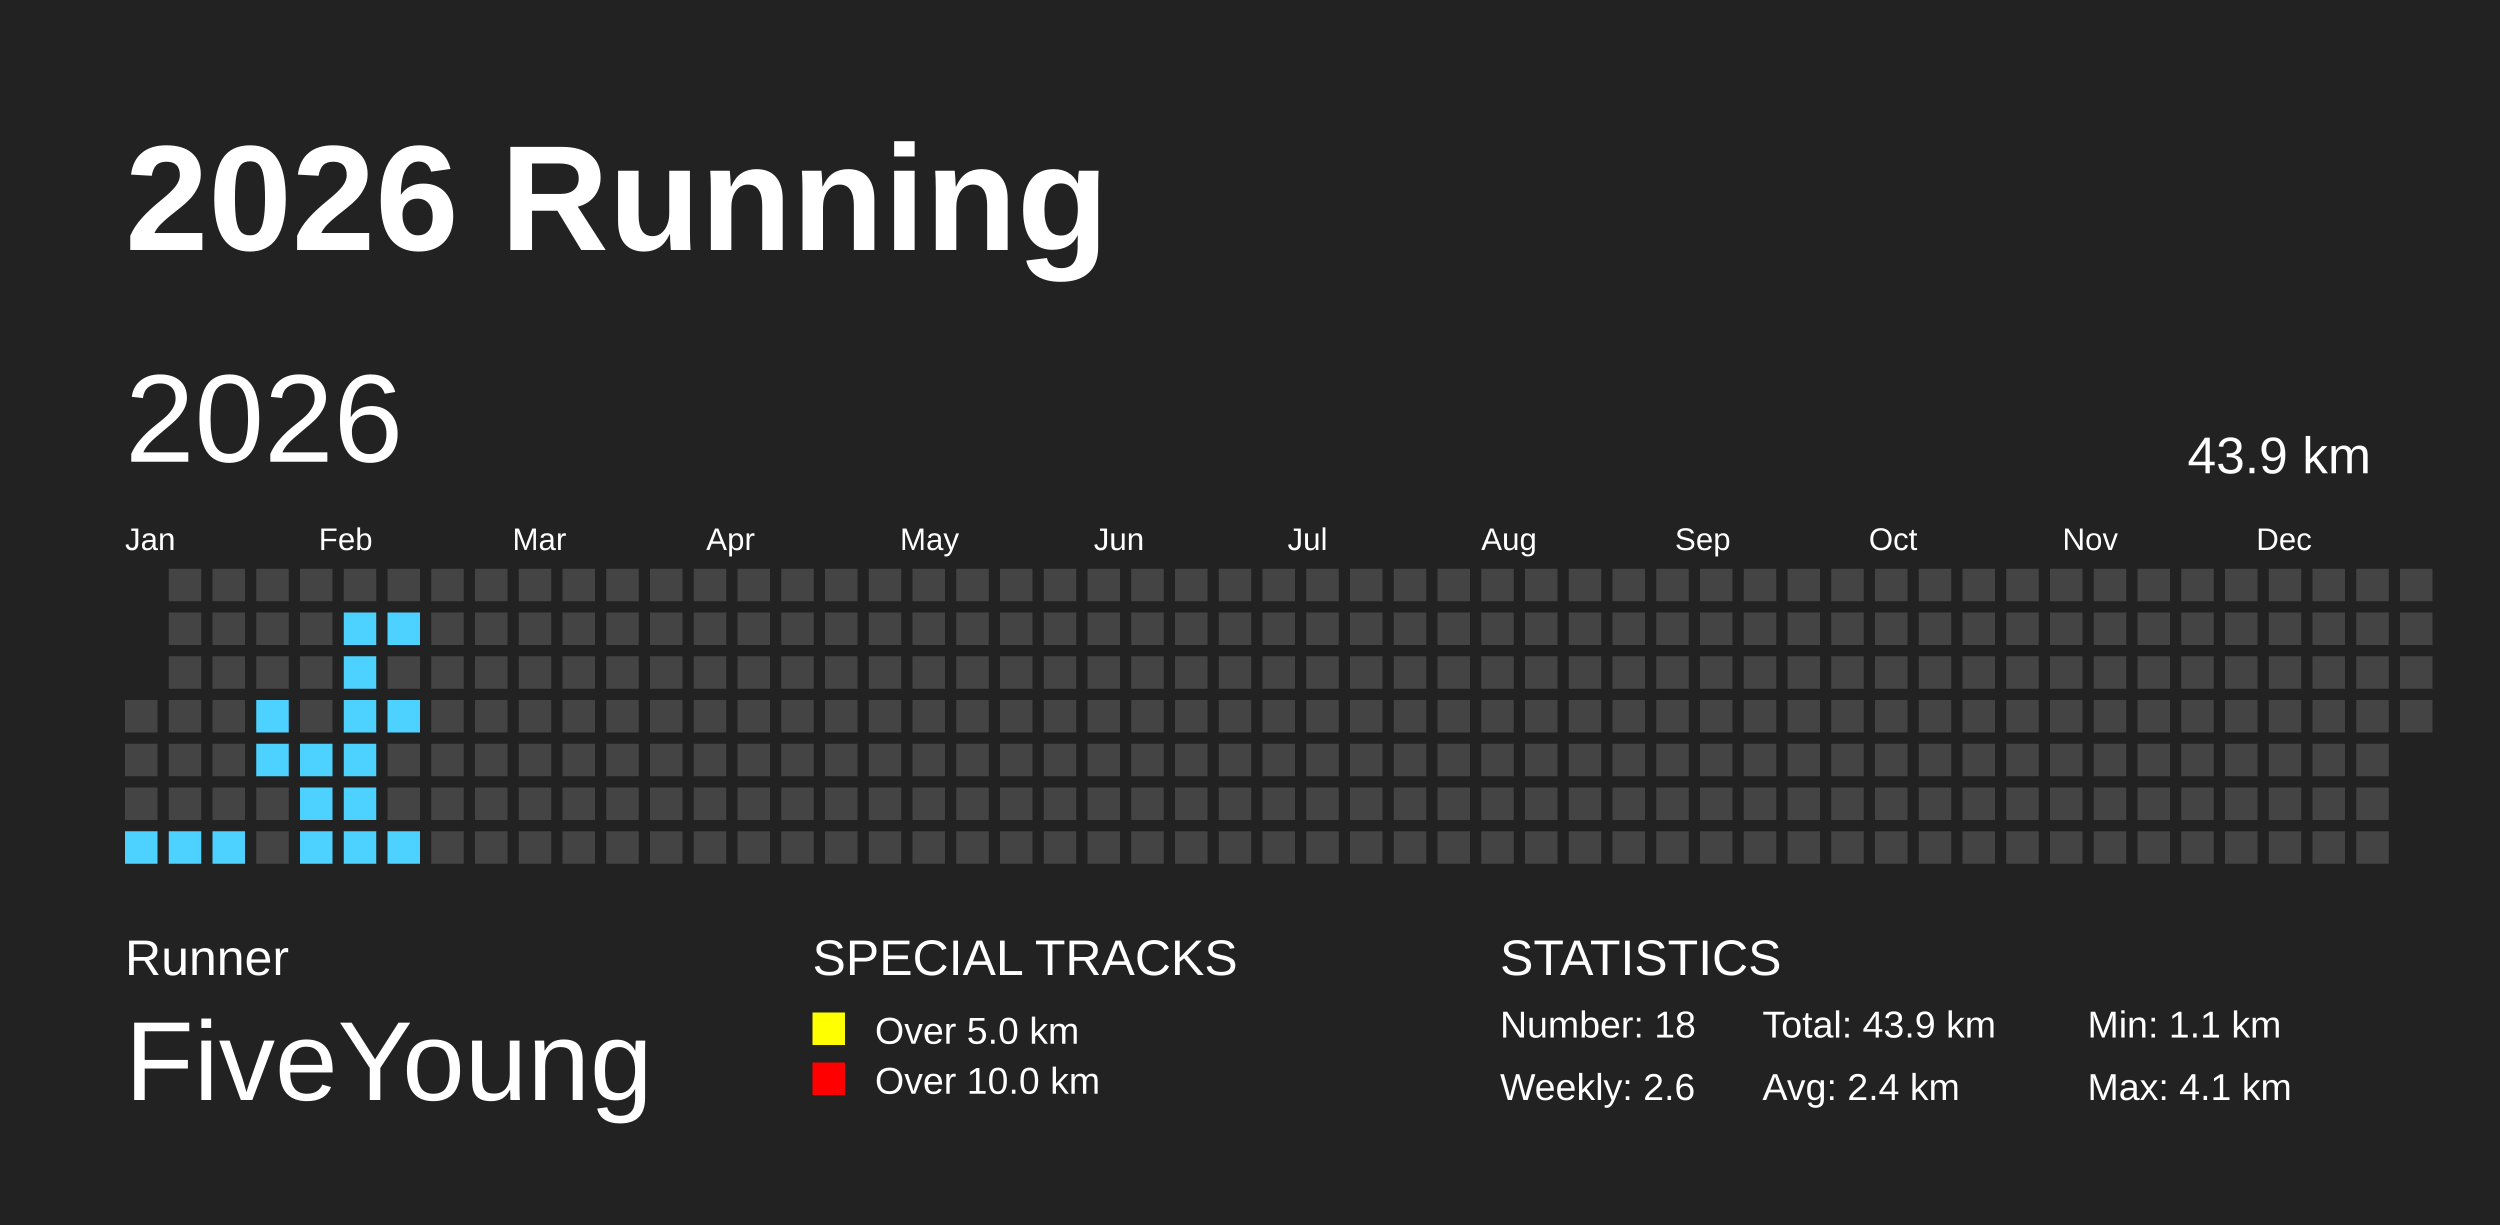
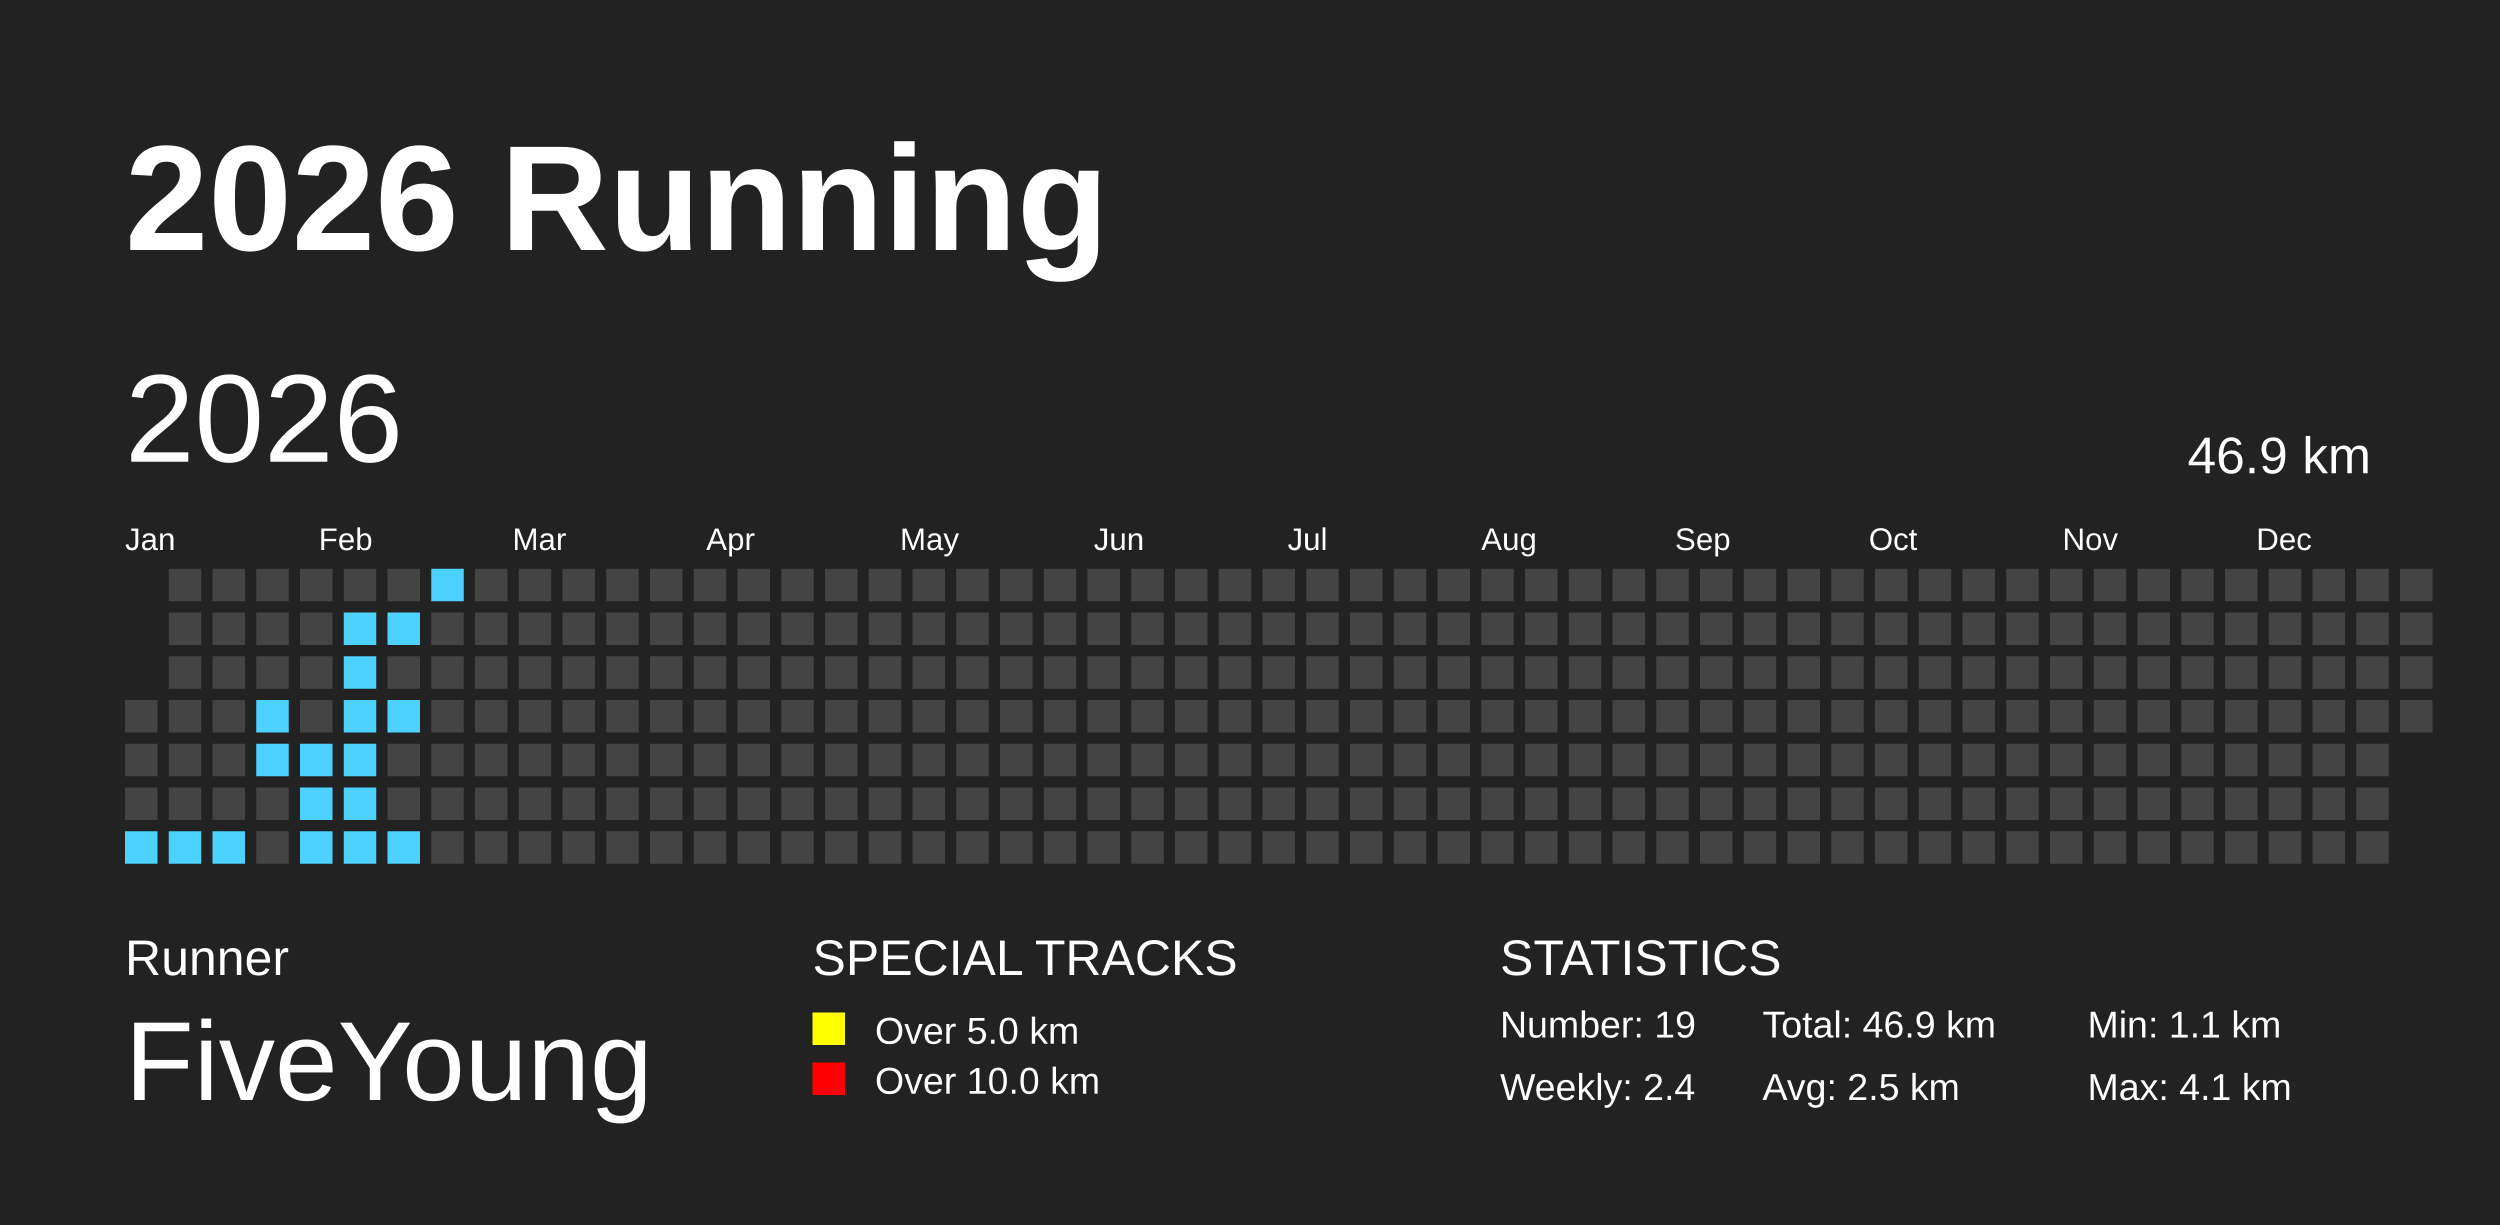
<svg xmlns="http://www.w3.org/2000/svg" baseProfile="full" height="98mm" version="1.1" viewBox="0,0,200,98" width="200mm">
  <defs />
  <rect fill="#222222" height="98" width="200" x="0" y="0" />
  <text fill="#FFFFFF" style="font-size:12px; font-family:Arial; font-weight:bold;" x="10" y="20">2026 Running</text>
  <text fill="#FFFFFF" style="font-size:4px; font-family:Arial" x="10" y="78">Runner</text>
  <text fill="#FFFFFF" style="font-size:9px; font-family:Arial" x="10" y="88">FiveYoung</text>
  <text fill="#FFFFFF" style="font-size:4px; font-family:Arial" x="65" y="78">SPECIAL TRACKS</text>
  <rect fill="yellow" height="2.6" width="2.6" x="65" y="81" />
  <text fill="#FFFFFF" style="font-size:3px; font-family:Arial" x="70" y="83.5">Over 5.0 km</text>
  <rect fill="red" height="2.6" width="2.6" x="65" y="85" />
  <text fill="#FFFFFF" style="font-size:3px; font-family:Arial" x="70" y="87.5">Over 10.0 km</text>
  <text fill="#FFFFFF" style="font-size:4px; font-family:Arial" x="120" y="78">STATISTICS</text>
-   <text fill="#FFFFFF" style="font-size:3px; font-family:Arial" x="120" y="83">Number: 18</text>
-   <text fill="#FFFFFF" style="font-size:3px; font-family:Arial" x="120" y="88">Weekly: 2.6</text>
-   <text fill="#FFFFFF" style="font-size:3px; font-family:Arial" x="141" y="83">Total: 43.9 km</text>
-   <text fill="#FFFFFF" style="font-size:3px; font-family:Arial" x="141" y="88">Avg: 2.4 km</text>
+   <text fill="#FFFFFF" style="font-size:3px; font-family:Arial" x="120" y="83">Number: 19</text>
+   <text fill="#FFFFFF" style="font-size:3px; font-family:Arial" x="120" y="88">Weekly: 2.4</text>
+   <text fill="#FFFFFF" style="font-size:3px; font-family:Arial" x="141" y="83">Total: 46.9 km</text>
+   <text fill="#FFFFFF" style="font-size:3px; font-family:Arial" x="141" y="88">Avg: 2.5 km</text>
  <text fill="#FFFFFF" style="font-size:3px; font-family:Arial" x="167" y="83">Min: 1.1 km</text>
  <text fill="#FFFFFF" style="font-size:3px; font-family:Arial" x="167" y="88">Max: 4.1 km</text>
  <text dominant-baseline="hanging" fill="#FFFFFF" style="font-size:10.0px; font-family:Arial;" x="10" y="30">2026</text>
-   <text dominant-baseline="hanging" fill="#FFFFFF" style="font-size:4.125px; font-family:Arial;" x="175" y="35">43.9 km</text>
+   <text dominant-baseline="hanging" fill="#FFFFFF" style="font-size:4.125px; font-family:Arial;" x="175" y="35">46.9 km</text>
  <text fill="#FFFFFF" style="font-size:2.5px; font-family:Arial" x="10.0" y="44">Jan</text>
  <text fill="#FFFFFF" style="font-size:2.5px; font-family:Arial" x="25.5" y="44">Feb</text>
  <text fill="#FFFFFF" style="font-size:2.5px; font-family:Arial" x="41.0" y="44">Mar</text>
  <text fill="#FFFFFF" style="font-size:2.5px; font-family:Arial" x="56.5" y="44">Apr</text>
  <text fill="#FFFFFF" style="font-size:2.5px; font-family:Arial" x="72.0" y="44">May</text>
  <text fill="#FFFFFF" style="font-size:2.5px; font-family:Arial" x="87.5" y="44">Jun</text>
  <text fill="#FFFFFF" style="font-size:2.5px; font-family:Arial" x="103.0" y="44">Jul</text>
  <text fill="#FFFFFF" style="font-size:2.5px; font-family:Arial" x="118.5" y="44">Aug</text>
  <text fill="#FFFFFF" style="font-size:2.5px; font-family:Arial" x="134.0" y="44">Sep</text>
  <text fill="#FFFFFF" style="font-size:2.5px; font-family:Arial" x="149.5" y="44">Oct</text>
  <text fill="#FFFFFF" style="font-size:2.5px; font-family:Arial" x="165.0" y="44">Nov</text>
  <text fill="#FFFFFF" style="font-size:2.5px; font-family:Arial" x="180.5" y="44">Dec</text>
  <rect fill="#444444" height="2.6" width="2.6" x="10.0" y="56.0" />
  <rect fill="#444444" height="2.6" width="2.6" x="10.0" y="59.5" />
  <rect fill="#444444" height="2.6" width="2.6" x="10.0" y="63.0" />
  <rect fill="#4DD2FF" height="2.6" width="2.6" x="10.0" y="66.5" />
  <rect fill="#444444" height="2.6" width="2.6" x="13.5" y="45.5" />
  <rect fill="#444444" height="2.6" width="2.6" x="13.5" y="49.0" />
  <rect fill="#444444" height="2.6" width="2.6" x="13.5" y="52.5" />
  <rect fill="#444444" height="2.6" width="2.6" x="13.5" y="56.0" />
  <rect fill="#444444" height="2.6" width="2.6" x="13.5" y="59.5" />
  <rect fill="#444444" height="2.6" width="2.6" x="13.5" y="63.0" />
  <rect fill="#4DD2FF" height="2.6" width="2.6" x="13.5" y="66.5" />
  <rect fill="#444444" height="2.6" width="2.6" x="17.0" y="45.5" />
  <rect fill="#444444" height="2.6" width="2.6" x="17.0" y="49.0" />
  <rect fill="#444444" height="2.6" width="2.6" x="17.0" y="52.5" />
  <rect fill="#444444" height="2.6" width="2.6" x="17.0" y="56.0" />
  <rect fill="#444444" height="2.6" width="2.6" x="17.0" y="59.5" />
  <rect fill="#444444" height="2.6" width="2.6" x="17.0" y="63.0" />
  <rect fill="#4DD2FF" height="2.6" width="2.6" x="17.0" y="66.5" />
  <rect fill="#444444" height="2.6" width="2.6" x="20.5" y="45.5" />
  <rect fill="#444444" height="2.6" width="2.6" x="20.5" y="49.0" />
  <rect fill="#444444" height="2.6" width="2.6" x="20.5" y="52.5" />
  <rect fill="#4DD2FF" height="2.6" width="2.6" x="20.5" y="56.0" />
  <rect fill="#4DD2FF" height="2.6" width="2.6" x="20.5" y="59.5" />
  <rect fill="#444444" height="2.6" width="2.6" x="20.5" y="63.0" />
  <rect fill="#444444" height="2.6" width="2.6" x="20.5" y="66.5" />
  <rect fill="#444444" height="2.6" width="2.6" x="24.0" y="45.5" />
  <rect fill="#444444" height="2.6" width="2.6" x="24.0" y="49.0" />
  <rect fill="#444444" height="2.6" width="2.6" x="24.0" y="52.5" />
  <rect fill="#444444" height="2.6" width="2.6" x="24.0" y="56.0" />
  <rect fill="#4DD2FF" height="2.6" width="2.6" x="24.0" y="59.5" />
  <rect fill="#4DD2FF" height="2.6" width="2.6" x="24.0" y="63.0" />
  <rect fill="#4DD2FF" height="2.6" width="2.6" x="24.0" y="66.5" />
  <rect fill="#444444" height="2.6" width="2.6" x="27.5" y="45.5" />
  <rect fill="#4DD2FF" height="2.6" width="2.6" x="27.5" y="49.0" />
  <rect fill="#4DD2FF" height="2.6" width="2.6" x="27.5" y="52.5" />
  <rect fill="#4DD2FF" height="2.6" width="2.6" x="27.5" y="56.0" />
  <rect fill="#4DD2FF" height="2.6" width="2.6" x="27.5" y="59.5" />
  <rect fill="#4DD2FF" height="2.6" width="2.6" x="27.5" y="63.0" />
  <rect fill="#4DD2FF" height="2.6" width="2.6" x="27.5" y="66.5" />
  <rect fill="#444444" height="2.6" width="2.6" x="31.0" y="45.5" />
  <rect fill="#4DD2FF" height="2.6" width="2.6" x="31.0" y="49.0" />
  <rect fill="#444444" height="2.6" width="2.6" x="31.0" y="52.5" />
  <rect fill="#4DD2FF" height="2.6" width="2.6" x="31.0" y="56.0" />
  <rect fill="#444444" height="2.6" width="2.6" x="31.0" y="59.5" />
  <rect fill="#444444" height="2.6" width="2.6" x="31.0" y="63.0" />
  <rect fill="#4DD2FF" height="2.6" width="2.6" x="31.0" y="66.5" />
-   <rect fill="#444444" height="2.6" width="2.6" x="34.5" y="45.5" />
+   <rect fill="#4DD2FF" height="2.6" width="2.6" x="34.5" y="45.5" />
  <rect fill="#444444" height="2.6" width="2.6" x="34.5" y="49.0" />
  <rect fill="#444444" height="2.6" width="2.6" x="34.5" y="52.5" />
  <rect fill="#444444" height="2.6" width="2.6" x="34.5" y="56.0" />
  <rect fill="#444444" height="2.6" width="2.6" x="34.5" y="59.5" />
  <rect fill="#444444" height="2.6" width="2.6" x="34.5" y="63.0" />
  <rect fill="#444444" height="2.6" width="2.6" x="34.5" y="66.5" />
  <rect fill="#444444" height="2.6" width="2.6" x="38.0" y="45.5" />
  <rect fill="#444444" height="2.6" width="2.6" x="38.0" y="49.0" />
  <rect fill="#444444" height="2.6" width="2.6" x="38.0" y="52.5" />
  <rect fill="#444444" height="2.6" width="2.6" x="38.0" y="56.0" />
  <rect fill="#444444" height="2.6" width="2.6" x="38.0" y="59.5" />
  <rect fill="#444444" height="2.6" width="2.6" x="38.0" y="63.0" />
  <rect fill="#444444" height="2.6" width="2.6" x="38.0" y="66.5" />
  <rect fill="#444444" height="2.6" width="2.6" x="41.5" y="45.5" />
  <rect fill="#444444" height="2.6" width="2.6" x="41.5" y="49.0" />
  <rect fill="#444444" height="2.6" width="2.6" x="41.5" y="52.5" />
  <rect fill="#444444" height="2.6" width="2.6" x="41.5" y="56.0" />
  <rect fill="#444444" height="2.6" width="2.6" x="41.5" y="59.5" />
  <rect fill="#444444" height="2.6" width="2.6" x="41.5" y="63.0" />
  <rect fill="#444444" height="2.6" width="2.6" x="41.5" y="66.5" />
  <rect fill="#444444" height="2.6" width="2.6" x="45.0" y="45.5" />
  <rect fill="#444444" height="2.6" width="2.6" x="45.0" y="49.0" />
  <rect fill="#444444" height="2.6" width="2.6" x="45.0" y="52.5" />
  <rect fill="#444444" height="2.6" width="2.6" x="45.0" y="56.0" />
  <rect fill="#444444" height="2.6" width="2.6" x="45.0" y="59.5" />
  <rect fill="#444444" height="2.6" width="2.6" x="45.0" y="63.0" />
  <rect fill="#444444" height="2.6" width="2.6" x="45.0" y="66.5" />
  <rect fill="#444444" height="2.6" width="2.6" x="48.5" y="45.5" />
  <rect fill="#444444" height="2.6" width="2.6" x="48.5" y="49.0" />
  <rect fill="#444444" height="2.6" width="2.6" x="48.5" y="52.5" />
  <rect fill="#444444" height="2.6" width="2.6" x="48.5" y="56.0" />
  <rect fill="#444444" height="2.6" width="2.6" x="48.5" y="59.5" />
  <rect fill="#444444" height="2.6" width="2.6" x="48.5" y="63.0" />
  <rect fill="#444444" height="2.6" width="2.6" x="48.5" y="66.5" />
  <rect fill="#444444" height="2.6" width="2.6" x="52.0" y="45.5" />
  <rect fill="#444444" height="2.6" width="2.6" x="52.0" y="49.0" />
  <rect fill="#444444" height="2.6" width="2.6" x="52.0" y="52.5" />
  <rect fill="#444444" height="2.6" width="2.6" x="52.0" y="56.0" />
  <rect fill="#444444" height="2.6" width="2.6" x="52.0" y="59.5" />
  <rect fill="#444444" height="2.6" width="2.6" x="52.0" y="63.0" />
  <rect fill="#444444" height="2.6" width="2.6" x="52.0" y="66.5" />
  <rect fill="#444444" height="2.6" width="2.6" x="55.5" y="45.5" />
  <rect fill="#444444" height="2.6" width="2.6" x="55.5" y="49.0" />
  <rect fill="#444444" height="2.6" width="2.6" x="55.5" y="52.5" />
  <rect fill="#444444" height="2.6" width="2.6" x="55.5" y="56.0" />
  <rect fill="#444444" height="2.6" width="2.6" x="55.5" y="59.5" />
  <rect fill="#444444" height="2.6" width="2.6" x="55.5" y="63.0" />
  <rect fill="#444444" height="2.6" width="2.6" x="55.5" y="66.5" />
  <rect fill="#444444" height="2.6" width="2.6" x="59.0" y="45.5" />
  <rect fill="#444444" height="2.6" width="2.6" x="59.0" y="49.0" />
  <rect fill="#444444" height="2.6" width="2.6" x="59.0" y="52.5" />
  <rect fill="#444444" height="2.6" width="2.6" x="59.0" y="56.0" />
  <rect fill="#444444" height="2.6" width="2.6" x="59.0" y="59.5" />
  <rect fill="#444444" height="2.6" width="2.6" x="59.0" y="63.0" />
  <rect fill="#444444" height="2.6" width="2.6" x="59.0" y="66.5" />
  <rect fill="#444444" height="2.6" width="2.6" x="62.5" y="45.5" />
  <rect fill="#444444" height="2.6" width="2.6" x="62.5" y="49.0" />
  <rect fill="#444444" height="2.6" width="2.6" x="62.5" y="52.5" />
  <rect fill="#444444" height="2.6" width="2.6" x="62.5" y="56.0" />
  <rect fill="#444444" height="2.6" width="2.6" x="62.5" y="59.5" />
  <rect fill="#444444" height="2.6" width="2.6" x="62.5" y="63.0" />
  <rect fill="#444444" height="2.6" width="2.6" x="62.5" y="66.5" />
  <rect fill="#444444" height="2.6" width="2.6" x="66.0" y="45.5" />
  <rect fill="#444444" height="2.6" width="2.6" x="66.0" y="49.0" />
  <rect fill="#444444" height="2.6" width="2.6" x="66.0" y="52.5" />
  <rect fill="#444444" height="2.6" width="2.6" x="66.0" y="56.0" />
  <rect fill="#444444" height="2.6" width="2.6" x="66.0" y="59.5" />
  <rect fill="#444444" height="2.6" width="2.6" x="66.0" y="63.0" />
  <rect fill="#444444" height="2.6" width="2.6" x="66.0" y="66.5" />
  <rect fill="#444444" height="2.6" width="2.6" x="69.5" y="45.5" />
  <rect fill="#444444" height="2.6" width="2.6" x="69.5" y="49.0" />
  <rect fill="#444444" height="2.6" width="2.6" x="69.5" y="52.5" />
  <rect fill="#444444" height="2.6" width="2.6" x="69.5" y="56.0" />
  <rect fill="#444444" height="2.6" width="2.6" x="69.5" y="59.5" />
  <rect fill="#444444" height="2.6" width="2.6" x="69.5" y="63.0" />
  <rect fill="#444444" height="2.6" width="2.6" x="69.5" y="66.5" />
  <rect fill="#444444" height="2.6" width="2.6" x="73.0" y="45.5" />
  <rect fill="#444444" height="2.6" width="2.6" x="73.0" y="49.0" />
  <rect fill="#444444" height="2.6" width="2.6" x="73.0" y="52.5" />
  <rect fill="#444444" height="2.6" width="2.6" x="73.0" y="56.0" />
  <rect fill="#444444" height="2.6" width="2.6" x="73.0" y="59.5" />
  <rect fill="#444444" height="2.6" width="2.6" x="73.0" y="63.0" />
  <rect fill="#444444" height="2.6" width="2.6" x="73.0" y="66.5" />
  <rect fill="#444444" height="2.6" width="2.6" x="76.5" y="45.5" />
  <rect fill="#444444" height="2.6" width="2.6" x="76.5" y="49.0" />
  <rect fill="#444444" height="2.6" width="2.6" x="76.5" y="52.5" />
  <rect fill="#444444" height="2.6" width="2.6" x="76.5" y="56.0" />
  <rect fill="#444444" height="2.6" width="2.6" x="76.5" y="59.5" />
  <rect fill="#444444" height="2.6" width="2.6" x="76.5" y="63.0" />
  <rect fill="#444444" height="2.6" width="2.6" x="76.5" y="66.5" />
  <rect fill="#444444" height="2.6" width="2.6" x="80.0" y="45.5" />
  <rect fill="#444444" height="2.6" width="2.6" x="80.0" y="49.0" />
  <rect fill="#444444" height="2.6" width="2.6" x="80.0" y="52.5" />
  <rect fill="#444444" height="2.6" width="2.6" x="80.0" y="56.0" />
  <rect fill="#444444" height="2.6" width="2.6" x="80.0" y="59.5" />
  <rect fill="#444444" height="2.6" width="2.6" x="80.0" y="63.0" />
  <rect fill="#444444" height="2.6" width="2.6" x="80.0" y="66.5" />
  <rect fill="#444444" height="2.6" width="2.6" x="83.5" y="45.5" />
  <rect fill="#444444" height="2.6" width="2.6" x="83.5" y="49.0" />
  <rect fill="#444444" height="2.6" width="2.6" x="83.5" y="52.5" />
  <rect fill="#444444" height="2.6" width="2.6" x="83.5" y="56.0" />
  <rect fill="#444444" height="2.6" width="2.6" x="83.5" y="59.5" />
  <rect fill="#444444" height="2.6" width="2.6" x="83.5" y="63.0" />
  <rect fill="#444444" height="2.6" width="2.6" x="83.5" y="66.5" />
  <rect fill="#444444" height="2.6" width="2.6" x="87.0" y="45.5" />
  <rect fill="#444444" height="2.6" width="2.6" x="87.0" y="49.0" />
  <rect fill="#444444" height="2.6" width="2.6" x="87.0" y="52.5" />
  <rect fill="#444444" height="2.6" width="2.6" x="87.0" y="56.0" />
  <rect fill="#444444" height="2.6" width="2.6" x="87.0" y="59.5" />
  <rect fill="#444444" height="2.6" width="2.6" x="87.0" y="63.0" />
  <rect fill="#444444" height="2.6" width="2.6" x="87.0" y="66.5" />
  <rect fill="#444444" height="2.6" width="2.6" x="90.5" y="45.5" />
  <rect fill="#444444" height="2.6" width="2.6" x="90.5" y="49.0" />
  <rect fill="#444444" height="2.6" width="2.6" x="90.5" y="52.5" />
  <rect fill="#444444" height="2.6" width="2.6" x="90.5" y="56.0" />
  <rect fill="#444444" height="2.6" width="2.6" x="90.5" y="59.5" />
  <rect fill="#444444" height="2.6" width="2.6" x="90.5" y="63.0" />
  <rect fill="#444444" height="2.6" width="2.6" x="90.5" y="66.5" />
  <rect fill="#444444" height="2.6" width="2.6" x="94.0" y="45.5" />
  <rect fill="#444444" height="2.6" width="2.6" x="94.0" y="49.0" />
  <rect fill="#444444" height="2.6" width="2.6" x="94.0" y="52.5" />
  <rect fill="#444444" height="2.6" width="2.6" x="94.0" y="56.0" />
  <rect fill="#444444" height="2.6" width="2.6" x="94.0" y="59.5" />
  <rect fill="#444444" height="2.6" width="2.6" x="94.0" y="63.0" />
  <rect fill="#444444" height="2.6" width="2.6" x="94.0" y="66.5" />
  <rect fill="#444444" height="2.6" width="2.6" x="97.5" y="45.5" />
  <rect fill="#444444" height="2.6" width="2.6" x="97.5" y="49.0" />
  <rect fill="#444444" height="2.6" width="2.6" x="97.5" y="52.5" />
  <rect fill="#444444" height="2.6" width="2.6" x="97.5" y="56.0" />
  <rect fill="#444444" height="2.6" width="2.6" x="97.5" y="59.5" />
  <rect fill="#444444" height="2.6" width="2.6" x="97.5" y="63.0" />
  <rect fill="#444444" height="2.6" width="2.6" x="97.5" y="66.5" />
  <rect fill="#444444" height="2.6" width="2.6" x="101.0" y="45.5" />
  <rect fill="#444444" height="2.6" width="2.6" x="101.0" y="49.0" />
  <rect fill="#444444" height="2.6" width="2.6" x="101.0" y="52.5" />
  <rect fill="#444444" height="2.6" width="2.6" x="101.0" y="56.0" />
  <rect fill="#444444" height="2.6" width="2.6" x="101.0" y="59.5" />
  <rect fill="#444444" height="2.6" width="2.6" x="101.0" y="63.0" />
  <rect fill="#444444" height="2.6" width="2.6" x="101.0" y="66.5" />
  <rect fill="#444444" height="2.6" width="2.6" x="104.5" y="45.5" />
  <rect fill="#444444" height="2.6" width="2.6" x="104.5" y="49.0" />
  <rect fill="#444444" height="2.6" width="2.6" x="104.5" y="52.5" />
  <rect fill="#444444" height="2.6" width="2.6" x="104.5" y="56.0" />
  <rect fill="#444444" height="2.6" width="2.6" x="104.5" y="59.5" />
  <rect fill="#444444" height="2.6" width="2.6" x="104.5" y="63.0" />
  <rect fill="#444444" height="2.6" width="2.6" x="104.5" y="66.5" />
  <rect fill="#444444" height="2.6" width="2.6" x="108.0" y="45.5" />
  <rect fill="#444444" height="2.6" width="2.6" x="108.0" y="49.0" />
  <rect fill="#444444" height="2.6" width="2.6" x="108.0" y="52.5" />
  <rect fill="#444444" height="2.6" width="2.6" x="108.0" y="56.0" />
  <rect fill="#444444" height="2.6" width="2.6" x="108.0" y="59.5" />
  <rect fill="#444444" height="2.6" width="2.6" x="108.0" y="63.0" />
  <rect fill="#444444" height="2.6" width="2.6" x="108.0" y="66.5" />
  <rect fill="#444444" height="2.6" width="2.6" x="111.5" y="45.5" />
  <rect fill="#444444" height="2.6" width="2.6" x="111.5" y="49.0" />
  <rect fill="#444444" height="2.6" width="2.6" x="111.5" y="52.5" />
  <rect fill="#444444" height="2.6" width="2.6" x="111.5" y="56.0" />
  <rect fill="#444444" height="2.6" width="2.6" x="111.5" y="59.5" />
  <rect fill="#444444" height="2.6" width="2.6" x="111.5" y="63.0" />
  <rect fill="#444444" height="2.6" width="2.6" x="111.5" y="66.5" />
  <rect fill="#444444" height="2.6" width="2.6" x="115.0" y="45.5" />
  <rect fill="#444444" height="2.6" width="2.6" x="115.0" y="49.0" />
  <rect fill="#444444" height="2.6" width="2.6" x="115.0" y="52.5" />
  <rect fill="#444444" height="2.6" width="2.6" x="115.0" y="56.0" />
  <rect fill="#444444" height="2.6" width="2.6" x="115.0" y="59.5" />
  <rect fill="#444444" height="2.6" width="2.6" x="115.0" y="63.0" />
  <rect fill="#444444" height="2.6" width="2.6" x="115.0" y="66.5" />
  <rect fill="#444444" height="2.6" width="2.6" x="118.5" y="45.5" />
  <rect fill="#444444" height="2.6" width="2.6" x="118.5" y="49.0" />
  <rect fill="#444444" height="2.6" width="2.6" x="118.5" y="52.5" />
  <rect fill="#444444" height="2.6" width="2.6" x="118.5" y="56.0" />
  <rect fill="#444444" height="2.6" width="2.6" x="118.5" y="59.5" />
  <rect fill="#444444" height="2.6" width="2.6" x="118.5" y="63.0" />
  <rect fill="#444444" height="2.6" width="2.6" x="118.5" y="66.5" />
  <rect fill="#444444" height="2.6" width="2.6" x="122.0" y="45.5" />
  <rect fill="#444444" height="2.6" width="2.6" x="122.0" y="49.0" />
  <rect fill="#444444" height="2.6" width="2.6" x="122.0" y="52.5" />
  <rect fill="#444444" height="2.6" width="2.6" x="122.0" y="56.0" />
  <rect fill="#444444" height="2.6" width="2.6" x="122.0" y="59.5" />
  <rect fill="#444444" height="2.6" width="2.6" x="122.0" y="63.0" />
  <rect fill="#444444" height="2.6" width="2.6" x="122.0" y="66.5" />
  <rect fill="#444444" height="2.6" width="2.6" x="125.5" y="45.5" />
  <rect fill="#444444" height="2.6" width="2.6" x="125.5" y="49.0" />
  <rect fill="#444444" height="2.6" width="2.6" x="125.5" y="52.5" />
  <rect fill="#444444" height="2.6" width="2.6" x="125.5" y="56.0" />
  <rect fill="#444444" height="2.6" width="2.6" x="125.5" y="59.5" />
  <rect fill="#444444" height="2.6" width="2.6" x="125.5" y="63.0" />
  <rect fill="#444444" height="2.6" width="2.6" x="125.5" y="66.5" />
  <rect fill="#444444" height="2.6" width="2.6" x="129.0" y="45.5" />
  <rect fill="#444444" height="2.6" width="2.6" x="129.0" y="49.0" />
  <rect fill="#444444" height="2.6" width="2.6" x="129.0" y="52.5" />
  <rect fill="#444444" height="2.6" width="2.6" x="129.0" y="56.0" />
  <rect fill="#444444" height="2.6" width="2.6" x="129.0" y="59.5" />
  <rect fill="#444444" height="2.6" width="2.6" x="129.0" y="63.0" />
  <rect fill="#444444" height="2.6" width="2.6" x="129.0" y="66.5" />
  <rect fill="#444444" height="2.6" width="2.6" x="132.5" y="45.5" />
  <rect fill="#444444" height="2.6" width="2.6" x="132.5" y="49.0" />
  <rect fill="#444444" height="2.6" width="2.6" x="132.5" y="52.5" />
  <rect fill="#444444" height="2.6" width="2.6" x="132.5" y="56.0" />
  <rect fill="#444444" height="2.6" width="2.6" x="132.5" y="59.5" />
  <rect fill="#444444" height="2.6" width="2.6" x="132.5" y="63.0" />
  <rect fill="#444444" height="2.6" width="2.6" x="132.5" y="66.5" />
  <rect fill="#444444" height="2.6" width="2.6" x="136.0" y="45.5" />
  <rect fill="#444444" height="2.6" width="2.6" x="136.0" y="49.0" />
  <rect fill="#444444" height="2.6" width="2.6" x="136.0" y="52.5" />
  <rect fill="#444444" height="2.6" width="2.6" x="136.0" y="56.0" />
  <rect fill="#444444" height="2.6" width="2.6" x="136.0" y="59.5" />
  <rect fill="#444444" height="2.6" width="2.6" x="136.0" y="63.0" />
  <rect fill="#444444" height="2.6" width="2.6" x="136.0" y="66.5" />
  <rect fill="#444444" height="2.6" width="2.6" x="139.5" y="45.5" />
  <rect fill="#444444" height="2.6" width="2.6" x="139.5" y="49.0" />
  <rect fill="#444444" height="2.6" width="2.6" x="139.5" y="52.5" />
  <rect fill="#444444" height="2.6" width="2.6" x="139.5" y="56.0" />
  <rect fill="#444444" height="2.6" width="2.6" x="139.5" y="59.5" />
  <rect fill="#444444" height="2.6" width="2.6" x="139.5" y="63.0" />
  <rect fill="#444444" height="2.6" width="2.6" x="139.5" y="66.5" />
  <rect fill="#444444" height="2.6" width="2.6" x="143.0" y="45.5" />
  <rect fill="#444444" height="2.6" width="2.6" x="143.0" y="49.0" />
  <rect fill="#444444" height="2.6" width="2.6" x="143.0" y="52.5" />
  <rect fill="#444444" height="2.6" width="2.6" x="143.0" y="56.0" />
  <rect fill="#444444" height="2.6" width="2.6" x="143.0" y="59.5" />
  <rect fill="#444444" height="2.6" width="2.6" x="143.0" y="63.0" />
  <rect fill="#444444" height="2.6" width="2.6" x="143.0" y="66.5" />
  <rect fill="#444444" height="2.6" width="2.6" x="146.5" y="45.5" />
  <rect fill="#444444" height="2.6" width="2.6" x="146.5" y="49.0" />
  <rect fill="#444444" height="2.6" width="2.6" x="146.5" y="52.5" />
  <rect fill="#444444" height="2.6" width="2.6" x="146.5" y="56.0" />
  <rect fill="#444444" height="2.6" width="2.6" x="146.5" y="59.5" />
  <rect fill="#444444" height="2.6" width="2.6" x="146.5" y="63.0" />
  <rect fill="#444444" height="2.6" width="2.6" x="146.5" y="66.5" />
  <rect fill="#444444" height="2.6" width="2.6" x="150.0" y="45.5" />
  <rect fill="#444444" height="2.6" width="2.6" x="150.0" y="49.0" />
  <rect fill="#444444" height="2.6" width="2.6" x="150.0" y="52.5" />
  <rect fill="#444444" height="2.6" width="2.6" x="150.0" y="56.0" />
  <rect fill="#444444" height="2.6" width="2.6" x="150.0" y="59.5" />
  <rect fill="#444444" height="2.6" width="2.6" x="150.0" y="63.0" />
  <rect fill="#444444" height="2.6" width="2.6" x="150.0" y="66.5" />
  <rect fill="#444444" height="2.6" width="2.6" x="153.5" y="45.5" />
  <rect fill="#444444" height="2.6" width="2.6" x="153.5" y="49.0" />
  <rect fill="#444444" height="2.6" width="2.6" x="153.5" y="52.5" />
  <rect fill="#444444" height="2.6" width="2.6" x="153.5" y="56.0" />
  <rect fill="#444444" height="2.6" width="2.6" x="153.5" y="59.5" />
  <rect fill="#444444" height="2.6" width="2.6" x="153.5" y="63.0" />
  <rect fill="#444444" height="2.6" width="2.6" x="153.5" y="66.5" />
  <rect fill="#444444" height="2.6" width="2.6" x="157.0" y="45.5" />
  <rect fill="#444444" height="2.6" width="2.6" x="157.0" y="49.0" />
  <rect fill="#444444" height="2.6" width="2.6" x="157.0" y="52.5" />
  <rect fill="#444444" height="2.6" width="2.6" x="157.0" y="56.0" />
  <rect fill="#444444" height="2.6" width="2.6" x="157.0" y="59.5" />
  <rect fill="#444444" height="2.6" width="2.6" x="157.0" y="63.0" />
  <rect fill="#444444" height="2.6" width="2.6" x="157.0" y="66.5" />
  <rect fill="#444444" height="2.6" width="2.6" x="160.5" y="45.5" />
  <rect fill="#444444" height="2.6" width="2.6" x="160.5" y="49.0" />
  <rect fill="#444444" height="2.6" width="2.6" x="160.5" y="52.5" />
  <rect fill="#444444" height="2.6" width="2.6" x="160.5" y="56.0" />
  <rect fill="#444444" height="2.6" width="2.6" x="160.5" y="59.5" />
  <rect fill="#444444" height="2.6" width="2.6" x="160.5" y="63.0" />
  <rect fill="#444444" height="2.6" width="2.6" x="160.5" y="66.5" />
  <rect fill="#444444" height="2.6" width="2.6" x="164.0" y="45.5" />
  <rect fill="#444444" height="2.6" width="2.6" x="164.0" y="49.0" />
  <rect fill="#444444" height="2.6" width="2.6" x="164.0" y="52.5" />
  <rect fill="#444444" height="2.6" width="2.6" x="164.0" y="56.0" />
  <rect fill="#444444" height="2.6" width="2.6" x="164.0" y="59.5" />
  <rect fill="#444444" height="2.6" width="2.6" x="164.0" y="63.0" />
  <rect fill="#444444" height="2.6" width="2.6" x="164.0" y="66.5" />
  <rect fill="#444444" height="2.6" width="2.6" x="167.5" y="45.5" />
  <rect fill="#444444" height="2.6" width="2.6" x="167.5" y="49.0" />
  <rect fill="#444444" height="2.6" width="2.6" x="167.5" y="52.5" />
  <rect fill="#444444" height="2.6" width="2.6" x="167.5" y="56.0" />
  <rect fill="#444444" height="2.6" width="2.6" x="167.5" y="59.5" />
  <rect fill="#444444" height="2.6" width="2.6" x="167.5" y="63.0" />
  <rect fill="#444444" height="2.6" width="2.6" x="167.5" y="66.5" />
  <rect fill="#444444" height="2.6" width="2.6" x="171.0" y="45.5" />
  <rect fill="#444444" height="2.6" width="2.6" x="171.0" y="49.0" />
  <rect fill="#444444" height="2.6" width="2.6" x="171.0" y="52.5" />
  <rect fill="#444444" height="2.6" width="2.6" x="171.0" y="56.0" />
  <rect fill="#444444" height="2.6" width="2.6" x="171.0" y="59.5" />
  <rect fill="#444444" height="2.6" width="2.6" x="171.0" y="63.0" />
  <rect fill="#444444" height="2.6" width="2.6" x="171.0" y="66.5" />
  <rect fill="#444444" height="2.6" width="2.6" x="174.5" y="45.5" />
  <rect fill="#444444" height="2.6" width="2.6" x="174.5" y="49.0" />
  <rect fill="#444444" height="2.6" width="2.6" x="174.5" y="52.5" />
  <rect fill="#444444" height="2.6" width="2.6" x="174.5" y="56.0" />
  <rect fill="#444444" height="2.6" width="2.6" x="174.5" y="59.5" />
  <rect fill="#444444" height="2.6" width="2.6" x="174.5" y="63.0" />
  <rect fill="#444444" height="2.6" width="2.6" x="174.5" y="66.5" />
  <rect fill="#444444" height="2.6" width="2.6" x="178.0" y="45.5" />
  <rect fill="#444444" height="2.6" width="2.6" x="178.0" y="49.0" />
  <rect fill="#444444" height="2.6" width="2.6" x="178.0" y="52.5" />
  <rect fill="#444444" height="2.6" width="2.6" x="178.0" y="56.0" />
  <rect fill="#444444" height="2.6" width="2.6" x="178.0" y="59.5" />
  <rect fill="#444444" height="2.6" width="2.6" x="178.0" y="63.0" />
  <rect fill="#444444" height="2.6" width="2.6" x="178.0" y="66.5" />
  <rect fill="#444444" height="2.6" width="2.6" x="181.5" y="45.5" />
  <rect fill="#444444" height="2.6" width="2.6" x="181.5" y="49.0" />
  <rect fill="#444444" height="2.6" width="2.6" x="181.5" y="52.5" />
  <rect fill="#444444" height="2.6" width="2.6" x="181.5" y="56.0" />
  <rect fill="#444444" height="2.6" width="2.6" x="181.5" y="59.5" />
  <rect fill="#444444" height="2.6" width="2.6" x="181.5" y="63.0" />
  <rect fill="#444444" height="2.6" width="2.6" x="181.5" y="66.5" />
  <rect fill="#444444" height="2.6" width="2.6" x="185.0" y="45.5" />
  <rect fill="#444444" height="2.6" width="2.6" x="185.0" y="49.0" />
  <rect fill="#444444" height="2.6" width="2.6" x="185.0" y="52.5" />
  <rect fill="#444444" height="2.6" width="2.6" x="185.0" y="56.0" />
  <rect fill="#444444" height="2.6" width="2.6" x="185.0" y="59.5" />
  <rect fill="#444444" height="2.6" width="2.6" x="185.0" y="63.0" />
  <rect fill="#444444" height="2.6" width="2.6" x="185.0" y="66.5" />
  <rect fill="#444444" height="2.6" width="2.6" x="188.5" y="45.5" />
  <rect fill="#444444" height="2.6" width="2.6" x="188.5" y="49.0" />
  <rect fill="#444444" height="2.6" width="2.6" x="188.5" y="52.5" />
  <rect fill="#444444" height="2.6" width="2.6" x="188.5" y="56.0" />
  <rect fill="#444444" height="2.6" width="2.6" x="188.5" y="59.5" />
  <rect fill="#444444" height="2.6" width="2.6" x="188.5" y="63.0" />
  <rect fill="#444444" height="2.6" width="2.6" x="188.5" y="66.5" />
  <rect fill="#444444" height="2.6" width="2.6" x="192.0" y="45.5" />
  <rect fill="#444444" height="2.6" width="2.6" x="192.0" y="49.0" />
  <rect fill="#444444" height="2.6" width="2.6" x="192.0" y="52.5" />
  <rect fill="#444444" height="2.6" width="2.6" x="192.0" y="56.0" />
</svg>
